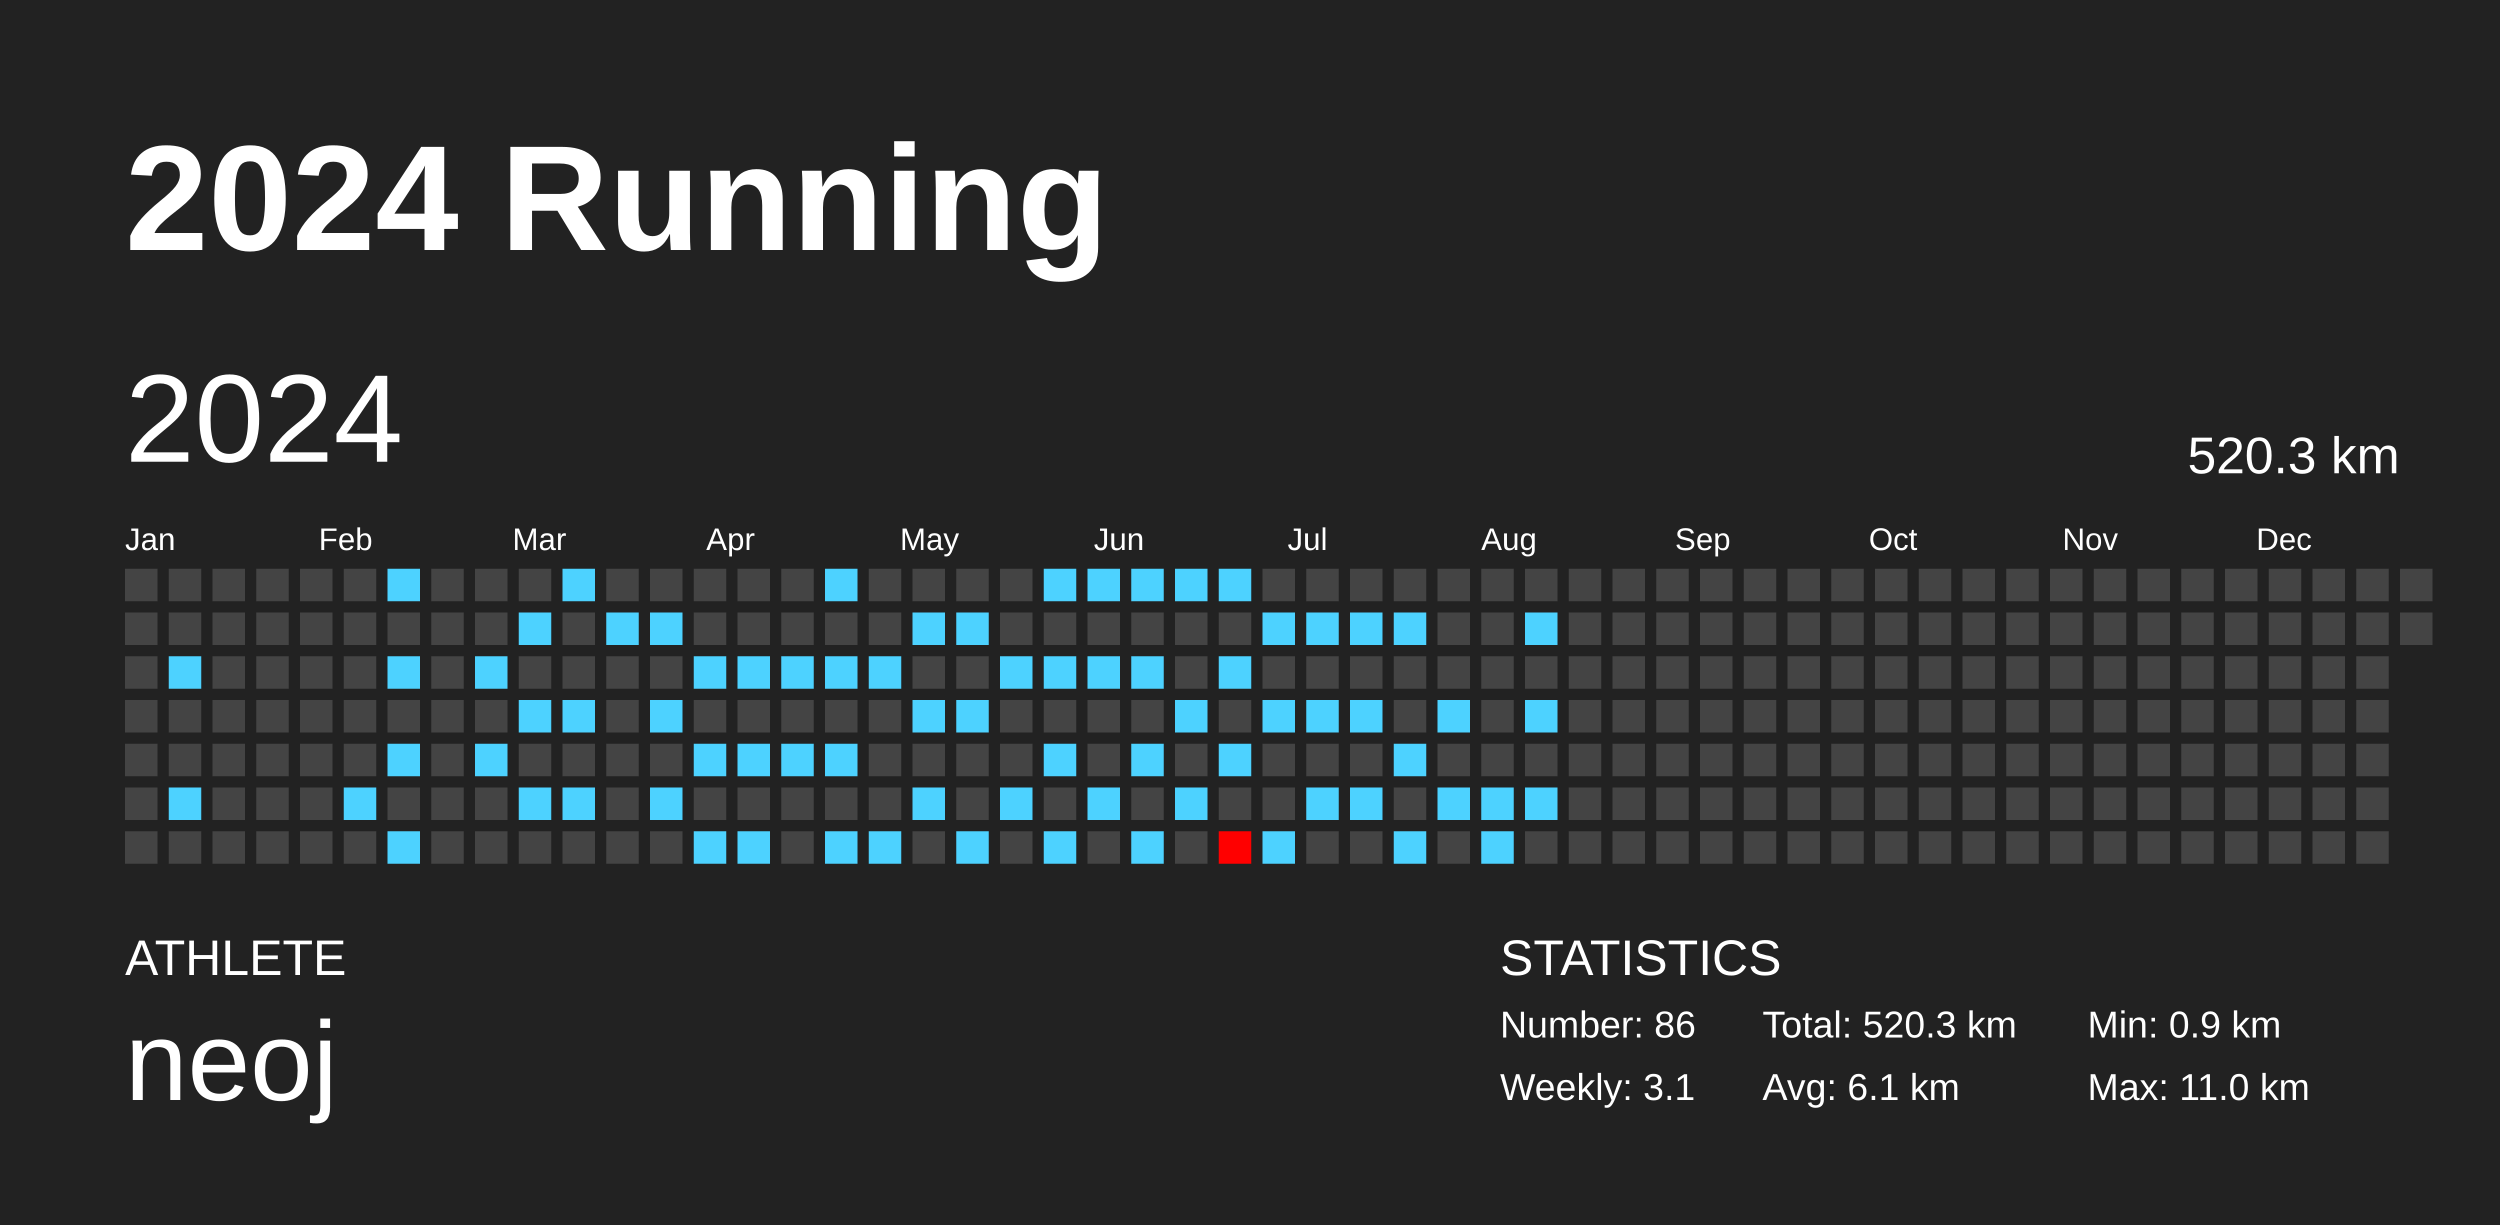
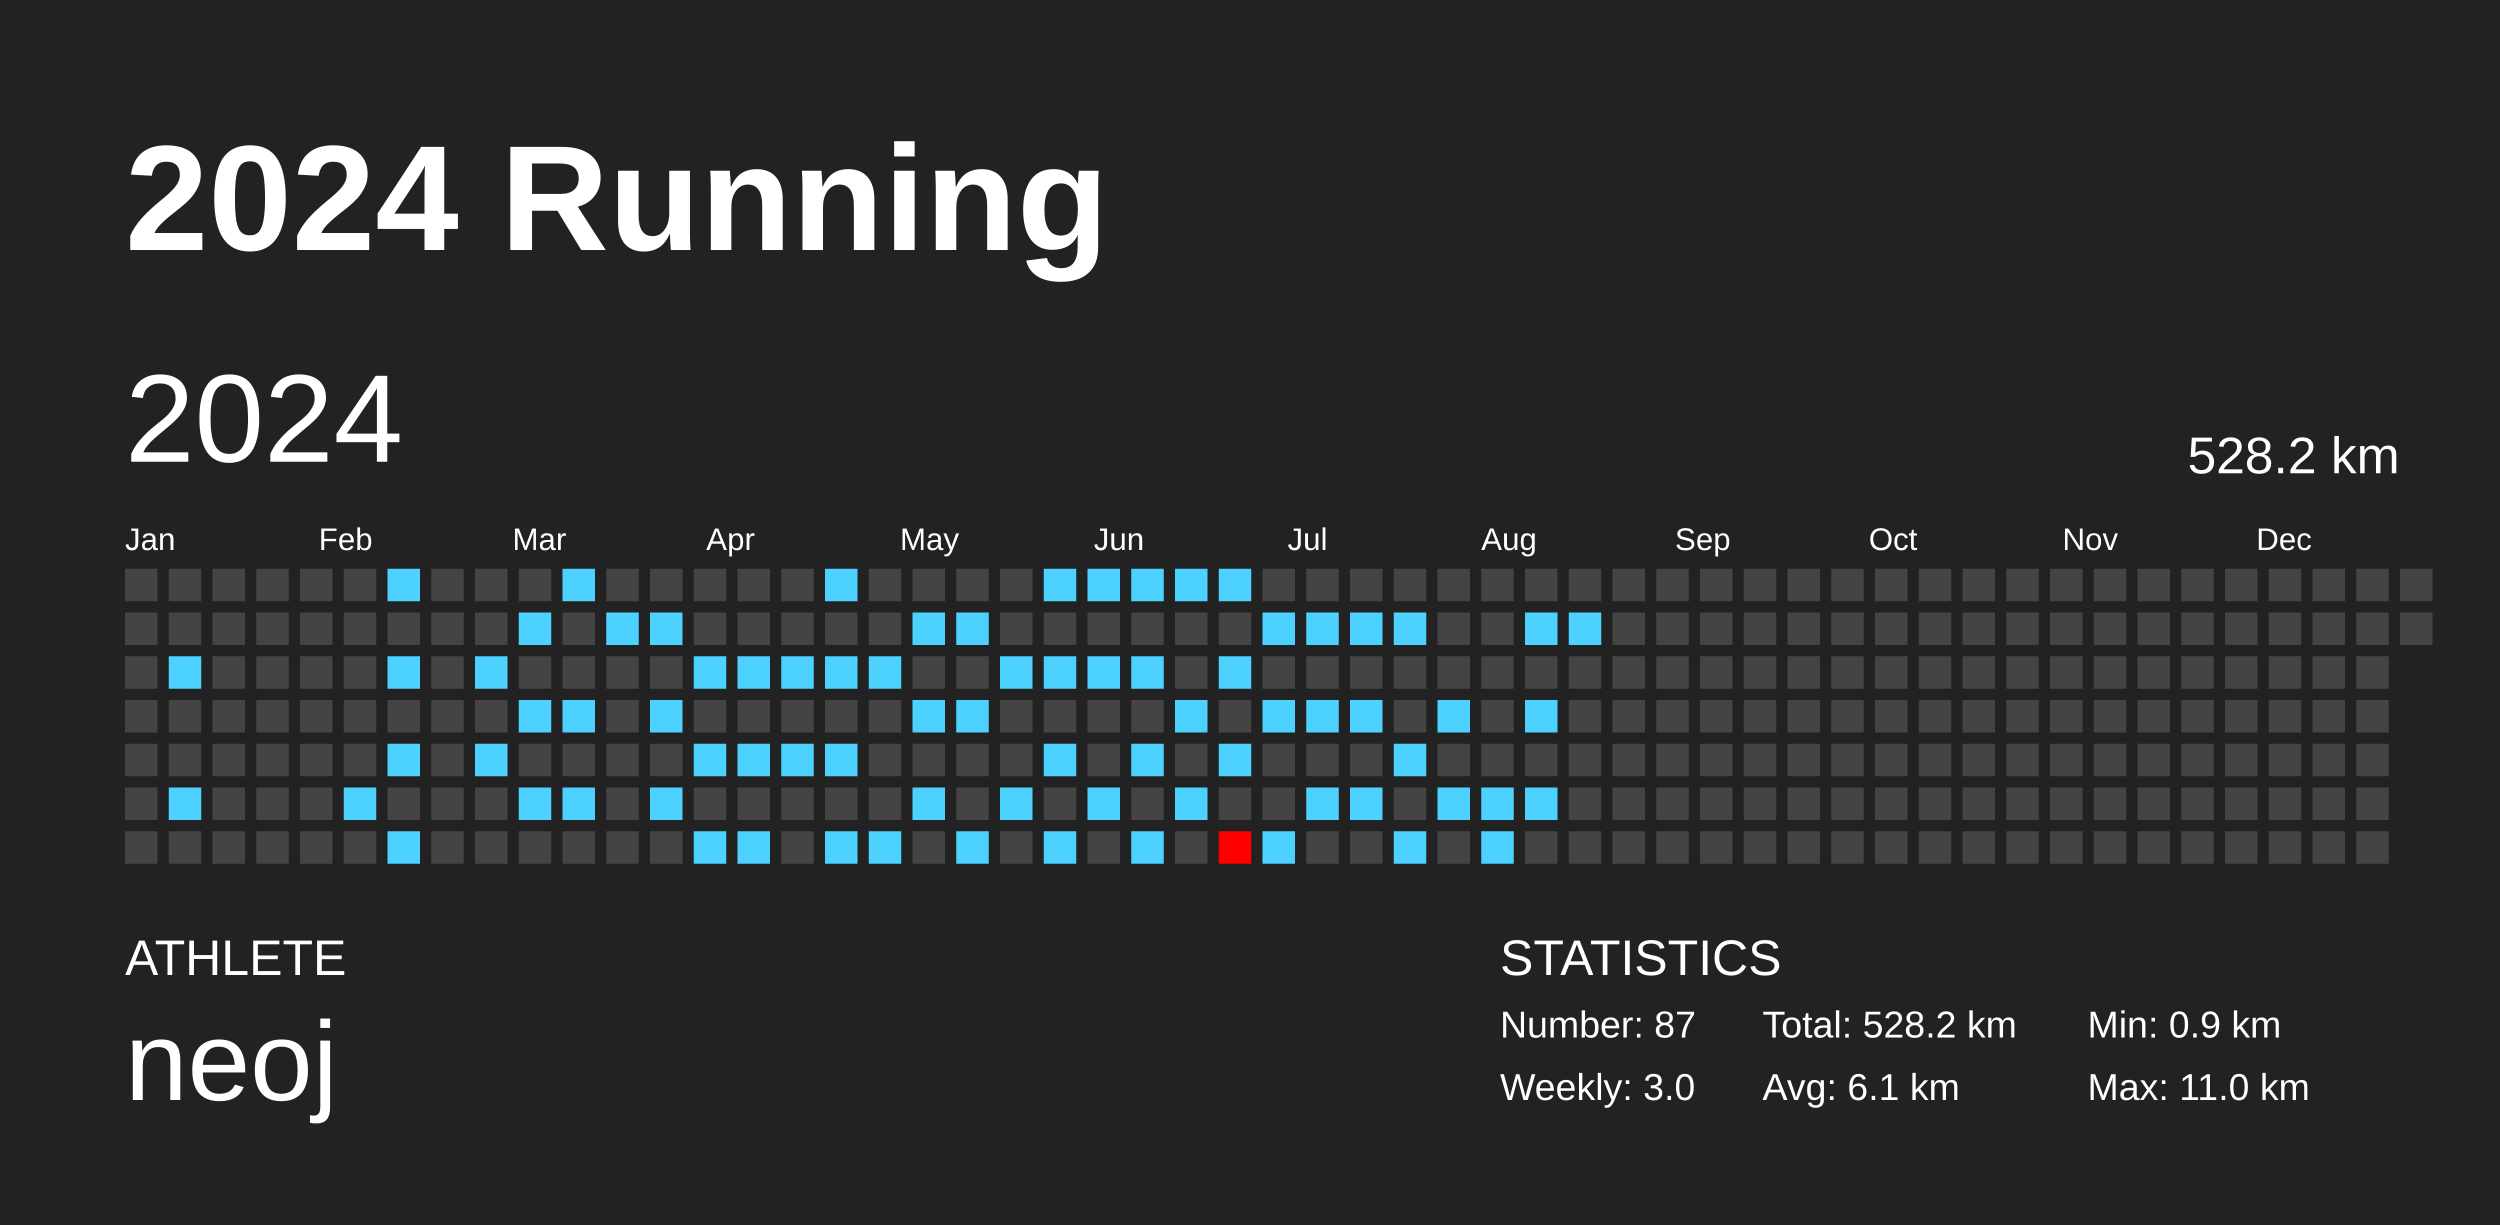
<svg xmlns="http://www.w3.org/2000/svg" baseProfile="full" height="98mm" version="1.1" viewBox="0,0,200,98" width="200mm">
  <defs />
  <rect fill="#222222" height="98" width="200" x="0" y="0" />
  <text fill="#FFFFFF" style="font-size:12px; font-family:Arial; font-weight:bold;" x="10" y="20">2024 Running</text>
  <text fill="#FFFFFF" style="font-size:4px; font-family:Arial" x="10" y="78">ATHLETE</text>
  <text fill="#FFFFFF" style="font-size:9px; font-family:Arial" x="10" y="88">neoj</text>
  <text fill="#FFFFFF" style="font-size:4px; font-family:Arial" x="120" y="78">STATISTICS</text>
-   <text fill="#FFFFFF" style="font-size:3px; font-family:Arial" x="120" y="83">Number: 86</text>
-   <text fill="#FFFFFF" style="font-size:3px; font-family:Arial" x="120" y="88">Weekly: 3.1</text>
-   <text fill="#FFFFFF" style="font-size:3px; font-family:Arial" x="141" y="83">Total: 520.3 km</text>
+   <text fill="#FFFFFF" style="font-size:3px; font-family:Arial" x="120" y="83">Number: 87</text>
+   <text fill="#FFFFFF" style="font-size:3px; font-family:Arial" x="120" y="88">Weekly: 3.0</text>
+   <text fill="#FFFFFF" style="font-size:3px; font-family:Arial" x="141" y="83">Total: 528.2 km</text>
  <text fill="#FFFFFF" style="font-size:3px; font-family:Arial" x="141" y="88">Avg: 6.1 km</text>
  <text fill="#FFFFFF" style="font-size:3px; font-family:Arial" x="167" y="83">Min: 0.9 km</text>
  <text fill="#FFFFFF" style="font-size:3px; font-family:Arial" x="167" y="88">Max: 11.0 km</text>
  <text dominant-baseline="hanging" fill="#FFFFFF" style="font-size:10.0px; font-family:Arial;" x="10" y="30">2024</text>
-   <text dominant-baseline="hanging" fill="#FFFFFF" style="font-size:4.125px; font-family:Arial;" x="175" y="35">520.3 km</text>
+   <text dominant-baseline="hanging" fill="#FFFFFF" style="font-size:4.125px; font-family:Arial;" x="175" y="35">528.2 km</text>
  <text fill="#FFFFFF" style="font-size:2.5px; font-family:Arial" x="10.0" y="44">Jan</text>
  <text fill="#FFFFFF" style="font-size:2.5px; font-family:Arial" x="25.5" y="44">Feb</text>
  <text fill="#FFFFFF" style="font-size:2.5px; font-family:Arial" x="41.0" y="44">Mar</text>
  <text fill="#FFFFFF" style="font-size:2.5px; font-family:Arial" x="56.5" y="44">Apr</text>
  <text fill="#FFFFFF" style="font-size:2.5px; font-family:Arial" x="72.0" y="44">May</text>
  <text fill="#FFFFFF" style="font-size:2.5px; font-family:Arial" x="87.5" y="44">Jun</text>
  <text fill="#FFFFFF" style="font-size:2.5px; font-family:Arial" x="103.0" y="44">Jul</text>
  <text fill="#FFFFFF" style="font-size:2.5px; font-family:Arial" x="118.5" y="44">Aug</text>
  <text fill="#FFFFFF" style="font-size:2.5px; font-family:Arial" x="134.0" y="44">Sep</text>
  <text fill="#FFFFFF" style="font-size:2.5px; font-family:Arial" x="149.5" y="44">Oct</text>
  <text fill="#FFFFFF" style="font-size:2.5px; font-family:Arial" x="165.0" y="44">Nov</text>
  <text fill="#FFFFFF" style="font-size:2.5px; font-family:Arial" x="180.5" y="44">Dec</text>
  <rect fill="#444444" height="2.6" width="2.6" x="10.0" y="45.5" />
  <rect fill="#444444" height="2.6" width="2.6" x="10.0" y="49.0" />
  <rect fill="#444444" height="2.6" width="2.6" x="10.0" y="52.5" />
  <rect fill="#444444" height="2.6" width="2.6" x="10.0" y="56.0" />
  <rect fill="#444444" height="2.6" width="2.6" x="10.0" y="59.5" />
  <rect fill="#444444" height="2.6" width="2.6" x="10.0" y="63.0" />
  <rect fill="#444444" height="2.6" width="2.6" x="10.0" y="66.5" />
  <rect fill="#444444" height="2.6" width="2.6" x="13.5" y="45.5" />
  <rect fill="#444444" height="2.6" width="2.6" x="13.5" y="49.0" />
  <rect fill="#4dd2ff" height="2.6" width="2.6" x="13.5" y="52.5" />
  <rect fill="#444444" height="2.6" width="2.6" x="13.5" y="56.0" />
  <rect fill="#444444" height="2.6" width="2.6" x="13.5" y="59.5" />
  <rect fill="#4dd2ff" height="2.6" width="2.6" x="13.5" y="63.0" />
  <rect fill="#444444" height="2.6" width="2.6" x="13.5" y="66.5" />
  <rect fill="#444444" height="2.6" width="2.6" x="17.0" y="45.5" />
  <rect fill="#444444" height="2.6" width="2.6" x="17.0" y="49.0" />
  <rect fill="#444444" height="2.6" width="2.6" x="17.0" y="52.5" />
  <rect fill="#444444" height="2.6" width="2.6" x="17.0" y="56.0" />
  <rect fill="#444444" height="2.6" width="2.6" x="17.0" y="59.5" />
  <rect fill="#444444" height="2.6" width="2.6" x="17.0" y="63.0" />
  <rect fill="#444444" height="2.6" width="2.6" x="17.0" y="66.5" />
  <rect fill="#444444" height="2.6" width="2.6" x="20.5" y="45.5" />
  <rect fill="#444444" height="2.6" width="2.6" x="20.5" y="49.0" />
  <rect fill="#444444" height="2.6" width="2.6" x="20.5" y="52.5" />
  <rect fill="#444444" height="2.6" width="2.6" x="20.5" y="56.0" />
  <rect fill="#444444" height="2.6" width="2.6" x="20.5" y="59.5" />
  <rect fill="#444444" height="2.6" width="2.6" x="20.5" y="63.0" />
  <rect fill="#444444" height="2.6" width="2.6" x="20.5" y="66.5" />
  <rect fill="#444444" height="2.6" width="2.6" x="24.0" y="45.5" />
  <rect fill="#444444" height="2.6" width="2.6" x="24.0" y="49.0" />
  <rect fill="#444444" height="2.6" width="2.6" x="24.0" y="52.5" />
  <rect fill="#444444" height="2.6" width="2.6" x="24.0" y="56.0" />
  <rect fill="#444444" height="2.6" width="2.6" x="24.0" y="59.5" />
  <rect fill="#444444" height="2.6" width="2.6" x="24.0" y="63.0" />
  <rect fill="#444444" height="2.6" width="2.6" x="24.0" y="66.5" />
  <rect fill="#444444" height="2.6" width="2.6" x="27.5" y="45.5" />
  <rect fill="#444444" height="2.6" width="2.6" x="27.5" y="49.0" />
  <rect fill="#444444" height="2.6" width="2.6" x="27.5" y="52.5" />
  <rect fill="#444444" height="2.6" width="2.6" x="27.5" y="56.0" />
  <rect fill="#444444" height="2.6" width="2.6" x="27.5" y="59.5" />
  <rect fill="#4dd2ff" height="2.6" width="2.6" x="27.5" y="63.0" />
  <rect fill="#444444" height="2.6" width="2.6" x="27.5" y="66.5" />
  <rect fill="#4dd2ff" height="2.6" width="2.6" x="31.0" y="45.5" />
  <rect fill="#444444" height="2.6" width="2.6" x="31.0" y="49.0" />
  <rect fill="#4dd2ff" height="2.6" width="2.6" x="31.0" y="52.5" />
  <rect fill="#444444" height="2.6" width="2.6" x="31.0" y="56.0" />
  <rect fill="#4dd2ff" height="2.6" width="2.6" x="31.0" y="59.5" />
  <rect fill="#444444" height="2.6" width="2.6" x="31.0" y="63.0" />
  <rect fill="#4dd2ff" height="2.6" width="2.6" x="31.0" y="66.5" />
  <rect fill="#444444" height="2.6" width="2.6" x="34.5" y="45.5" />
  <rect fill="#444444" height="2.6" width="2.6" x="34.5" y="49.0" />
  <rect fill="#444444" height="2.6" width="2.6" x="34.5" y="52.5" />
  <rect fill="#444444" height="2.6" width="2.6" x="34.5" y="56.0" />
  <rect fill="#444444" height="2.6" width="2.6" x="34.5" y="59.5" />
  <rect fill="#444444" height="2.6" width="2.6" x="34.5" y="63.0" />
  <rect fill="#444444" height="2.6" width="2.6" x="34.5" y="66.5" />
  <rect fill="#444444" height="2.6" width="2.6" x="38.0" y="45.5" />
  <rect fill="#444444" height="2.6" width="2.6" x="38.0" y="49.0" />
  <rect fill="#4dd2ff" height="2.6" width="2.6" x="38.0" y="52.5" />
  <rect fill="#444444" height="2.6" width="2.6" x="38.0" y="56.0" />
  <rect fill="#4dd2ff" height="2.6" width="2.6" x="38.0" y="59.5" />
  <rect fill="#444444" height="2.6" width="2.6" x="38.0" y="63.0" />
  <rect fill="#444444" height="2.6" width="2.6" x="38.0" y="66.5" />
  <rect fill="#444444" height="2.6" width="2.6" x="41.5" y="45.5" />
  <rect fill="#4dd2ff" height="2.6" width="2.6" x="41.5" y="49.0" />
  <rect fill="#444444" height="2.6" width="2.6" x="41.5" y="52.5" />
  <rect fill="#4dd2ff" height="2.6" width="2.6" x="41.5" y="56.0" />
  <rect fill="#444444" height="2.6" width="2.6" x="41.5" y="59.5" />
  <rect fill="#4dd2ff" height="2.6" width="2.6" x="41.5" y="63.0" />
  <rect fill="#444444" height="2.6" width="2.6" x="41.5" y="66.5" />
  <rect fill="#4dd2ff" height="2.6" width="2.6" x="45.0" y="45.5" />
  <rect fill="#444444" height="2.6" width="2.6" x="45.0" y="49.0" />
  <rect fill="#444444" height="2.6" width="2.6" x="45.0" y="52.5" />
  <rect fill="#4dd2ff" height="2.6" width="2.6" x="45.0" y="56.0" />
  <rect fill="#444444" height="2.6" width="2.6" x="45.0" y="59.5" />
  <rect fill="#4dd2ff" height="2.6" width="2.6" x="45.0" y="63.0" />
  <rect fill="#444444" height="2.6" width="2.6" x="45.0" y="66.5" />
  <rect fill="#444444" height="2.6" width="2.6" x="48.5" y="45.5" />
  <rect fill="#4dd2ff" height="2.6" width="2.6" x="48.5" y="49.0" />
  <rect fill="#444444" height="2.6" width="2.6" x="48.5" y="52.5" />
  <rect fill="#444444" height="2.6" width="2.6" x="48.5" y="56.0" />
  <rect fill="#444444" height="2.6" width="2.6" x="48.5" y="59.5" />
  <rect fill="#444444" height="2.6" width="2.6" x="48.5" y="63.0" />
  <rect fill="#444444" height="2.6" width="2.6" x="48.5" y="66.5" />
  <rect fill="#444444" height="2.6" width="2.6" x="52.0" y="45.5" />
  <rect fill="#4dd2ff" height="2.6" width="2.6" x="52.0" y="49.0" />
  <rect fill="#444444" height="2.6" width="2.6" x="52.0" y="52.5" />
  <rect fill="#4dd2ff" height="2.6" width="2.6" x="52.0" y="56.0" />
  <rect fill="#444444" height="2.6" width="2.6" x="52.0" y="59.5" />
  <rect fill="#4dd2ff" height="2.6" width="2.6" x="52.0" y="63.0" />
  <rect fill="#444444" height="2.6" width="2.6" x="52.0" y="66.5" />
  <rect fill="#444444" height="2.6" width="2.6" x="55.5" y="45.5" />
  <rect fill="#444444" height="2.6" width="2.6" x="55.5" y="49.0" />
  <rect fill="#4dd2ff" height="2.6" width="2.6" x="55.5" y="52.5" />
  <rect fill="#444444" height="2.6" width="2.6" x="55.5" y="56.0" />
  <rect fill="#4dd2ff" height="2.6" width="2.6" x="55.5" y="59.5" />
  <rect fill="#444444" height="2.6" width="2.6" x="55.5" y="63.0" />
  <rect fill="#4dd2ff" height="2.6" width="2.6" x="55.5" y="66.5" />
  <rect fill="#444444" height="2.6" width="2.6" x="59.0" y="45.5" />
  <rect fill="#444444" height="2.6" width="2.6" x="59.0" y="49.0" />
  <rect fill="#4dd2ff" height="2.6" width="2.6" x="59.0" y="52.5" />
  <rect fill="#444444" height="2.6" width="2.6" x="59.0" y="56.0" />
  <rect fill="#4dd2ff" height="2.6" width="2.6" x="59.0" y="59.5" />
  <rect fill="#444444" height="2.6" width="2.6" x="59.0" y="63.0" />
  <rect fill="#4dd2ff" height="2.6" width="2.6" x="59.0" y="66.5" />
  <rect fill="#444444" height="2.6" width="2.6" x="62.5" y="45.5" />
  <rect fill="#444444" height="2.6" width="2.6" x="62.5" y="49.0" />
  <rect fill="#4dd2ff" height="2.6" width="2.6" x="62.5" y="52.5" />
  <rect fill="#444444" height="2.6" width="2.6" x="62.5" y="56.0" />
  <rect fill="#4dd2ff" height="2.6" width="2.6" x="62.5" y="59.5" />
  <rect fill="#444444" height="2.6" width="2.6" x="62.5" y="63.0" />
  <rect fill="#444444" height="2.6" width="2.6" x="62.5" y="66.5" />
  <rect fill="#4dd2ff" height="2.6" width="2.6" x="66.0" y="45.5" />
  <rect fill="#444444" height="2.6" width="2.6" x="66.0" y="49.0" />
  <rect fill="#4dd2ff" height="2.6" width="2.6" x="66.0" y="52.5" />
  <rect fill="#444444" height="2.6" width="2.6" x="66.0" y="56.0" />
  <rect fill="#4dd2ff" height="2.6" width="2.6" x="66.0" y="59.5" />
  <rect fill="#444444" height="2.6" width="2.6" x="66.0" y="63.0" />
  <rect fill="#4dd2ff" height="2.6" width="2.6" x="66.0" y="66.5" />
  <rect fill="#444444" height="2.6" width="2.6" x="69.5" y="45.5" />
  <rect fill="#444444" height="2.6" width="2.6" x="69.5" y="49.0" />
  <rect fill="#4dd2ff" height="2.6" width="2.6" x="69.5" y="52.5" />
  <rect fill="#444444" height="2.6" width="2.6" x="69.5" y="56.0" />
  <rect fill="#444444" height="2.6" width="2.6" x="69.5" y="59.5" />
  <rect fill="#444444" height="2.6" width="2.6" x="69.5" y="63.0" />
  <rect fill="#4dd2ff" height="2.6" width="2.6" x="69.5" y="66.5" />
  <rect fill="#444444" height="2.6" width="2.6" x="73.0" y="45.5" />
  <rect fill="#4dd2ff" height="2.6" width="2.6" x="73.0" y="49.0" />
  <rect fill="#444444" height="2.6" width="2.6" x="73.0" y="52.5" />
  <rect fill="#4dd2ff" height="2.6" width="2.6" x="73.0" y="56.0" />
  <rect fill="#444444" height="2.6" width="2.6" x="73.0" y="59.5" />
  <rect fill="#4dd2ff" height="2.6" width="2.6" x="73.0" y="63.0" />
  <rect fill="#444444" height="2.6" width="2.6" x="73.0" y="66.5" />
  <rect fill="#444444" height="2.6" width="2.6" x="76.5" y="45.5" />
  <rect fill="#4dd2ff" height="2.6" width="2.6" x="76.5" y="49.0" />
  <rect fill="#444444" height="2.6" width="2.6" x="76.5" y="52.5" />
  <rect fill="#4dd2ff" height="2.6" width="2.6" x="76.5" y="56.0" />
  <rect fill="#444444" height="2.6" width="2.6" x="76.5" y="59.5" />
  <rect fill="#444444" height="2.6" width="2.6" x="76.5" y="63.0" />
  <rect fill="#4dd2ff" height="2.6" width="2.6" x="76.5" y="66.5" />
  <rect fill="#444444" height="2.6" width="2.6" x="80.0" y="45.5" />
  <rect fill="#444444" height="2.6" width="2.6" x="80.0" y="49.0" />
  <rect fill="#4dd2ff" height="2.6" width="2.6" x="80.0" y="52.5" />
  <rect fill="#444444" height="2.6" width="2.6" x="80.0" y="56.0" />
  <rect fill="#444444" height="2.6" width="2.6" x="80.0" y="59.5" />
  <rect fill="#4dd2ff" height="2.6" width="2.6" x="80.0" y="63.0" />
  <rect fill="#444444" height="2.6" width="2.6" x="80.0" y="66.5" />
  <rect fill="#4dd2ff" height="2.6" width="2.6" x="83.5" y="45.5" />
  <rect fill="#444444" height="2.6" width="2.6" x="83.5" y="49.0" />
  <rect fill="#4dd2ff" height="2.6" width="2.6" x="83.5" y="52.5" />
  <rect fill="#444444" height="2.6" width="2.6" x="83.5" y="56.0" />
  <rect fill="#4dd2ff" height="2.6" width="2.6" x="83.5" y="59.5" />
  <rect fill="#444444" height="2.6" width="2.6" x="83.5" y="63.0" />
  <rect fill="#4dd2ff" height="2.6" width="2.6" x="83.5" y="66.5" />
  <rect fill="#4dd2ff" height="2.6" width="2.6" x="87.0" y="45.5" />
  <rect fill="#444444" height="2.6" width="2.6" x="87.0" y="49.0" />
  <rect fill="#4dd2ff" height="2.6" width="2.6" x="87.0" y="52.5" />
  <rect fill="#444444" height="2.6" width="2.6" x="87.0" y="56.0" />
  <rect fill="#444444" height="2.6" width="2.6" x="87.0" y="59.5" />
  <rect fill="#4dd2ff" height="2.6" width="2.6" x="87.0" y="63.0" />
  <rect fill="#444444" height="2.6" width="2.6" x="87.0" y="66.5" />
  <rect fill="#4dd2ff" height="2.6" width="2.6" x="90.5" y="45.5" />
  <rect fill="#444444" height="2.6" width="2.6" x="90.5" y="49.0" />
  <rect fill="#4dd2ff" height="2.6" width="2.6" x="90.5" y="52.5" />
  <rect fill="#444444" height="2.6" width="2.6" x="90.5" y="56.0" />
  <rect fill="#4dd2ff" height="2.6" width="2.6" x="90.5" y="59.5" />
  <rect fill="#444444" height="2.6" width="2.6" x="90.5" y="63.0" />
  <rect fill="#4dd2ff" height="2.6" width="2.6" x="90.5" y="66.5" />
  <rect fill="#4dd2ff" height="2.6" width="2.6" x="94.0" y="45.5" />
  <rect fill="#444444" height="2.6" width="2.6" x="94.0" y="49.0" />
  <rect fill="#444444" height="2.6" width="2.6" x="94.0" y="52.5" />
  <rect fill="#4dd2ff" height="2.6" width="2.6" x="94.0" y="56.0" />
  <rect fill="#444444" height="2.6" width="2.6" x="94.0" y="59.5" />
  <rect fill="#4dd2ff" height="2.6" width="2.6" x="94.0" y="63.0" />
  <rect fill="#444444" height="2.6" width="2.6" x="94.0" y="66.5" />
  <rect fill="#4dd2ff" height="2.6" width="2.6" x="97.5" y="45.5" />
  <rect fill="#444444" height="2.6" width="2.6" x="97.5" y="49.0" />
  <rect fill="#4dd2ff" height="2.6" width="2.6" x="97.5" y="52.5" />
  <rect fill="#444444" height="2.6" width="2.6" x="97.5" y="56.0" />
  <rect fill="#4dd2ff" height="2.6" width="2.6" x="97.5" y="59.5" />
  <rect fill="#444444" height="2.6" width="2.6" x="97.5" y="63.0" />
  <rect fill="#ff0000" height="2.6" width="2.6" x="97.5" y="66.5" />
  <rect fill="#444444" height="2.6" width="2.6" x="101.0" y="45.5" />
  <rect fill="#4dd2ff" height="2.6" width="2.6" x="101.0" y="49.0" />
  <rect fill="#444444" height="2.6" width="2.6" x="101.0" y="52.5" />
  <rect fill="#4dd2ff" height="2.6" width="2.6" x="101.0" y="56.0" />
  <rect fill="#444444" height="2.6" width="2.6" x="101.0" y="59.5" />
  <rect fill="#444444" height="2.6" width="2.6" x="101.0" y="63.0" />
  <rect fill="#4dd2ff" height="2.6" width="2.6" x="101.0" y="66.5" />
  <rect fill="#444444" height="2.6" width="2.6" x="104.5" y="45.5" />
  <rect fill="#4dd2ff" height="2.6" width="2.6" x="104.5" y="49.0" />
  <rect fill="#444444" height="2.6" width="2.6" x="104.5" y="52.5" />
  <rect fill="#4dd2ff" height="2.6" width="2.6" x="104.5" y="56.0" />
  <rect fill="#444444" height="2.6" width="2.6" x="104.5" y="59.5" />
  <rect fill="#4dd2ff" height="2.6" width="2.6" x="104.5" y="63.0" />
  <rect fill="#444444" height="2.6" width="2.6" x="104.5" y="66.5" />
  <rect fill="#444444" height="2.6" width="2.6" x="108.0" y="45.5" />
  <rect fill="#4dd2ff" height="2.6" width="2.6" x="108.0" y="49.0" />
  <rect fill="#444444" height="2.6" width="2.6" x="108.0" y="52.5" />
  <rect fill="#4dd2ff" height="2.6" width="2.6" x="108.0" y="56.0" />
  <rect fill="#444444" height="2.6" width="2.6" x="108.0" y="59.5" />
  <rect fill="#4dd2ff" height="2.6" width="2.6" x="108.0" y="63.0" />
  <rect fill="#444444" height="2.6" width="2.6" x="108.0" y="66.5" />
  <rect fill="#444444" height="2.6" width="2.6" x="111.5" y="45.5" />
  <rect fill="#4dd2ff" height="2.6" width="2.6" x="111.5" y="49.0" />
  <rect fill="#444444" height="2.6" width="2.6" x="111.5" y="52.5" />
  <rect fill="#444444" height="2.6" width="2.6" x="111.5" y="56.0" />
  <rect fill="#4dd2ff" height="2.6" width="2.6" x="111.5" y="59.5" />
  <rect fill="#444444" height="2.6" width="2.6" x="111.5" y="63.0" />
  <rect fill="#4dd2ff" height="2.6" width="2.6" x="111.5" y="66.5" />
  <rect fill="#444444" height="2.6" width="2.6" x="115.0" y="45.5" />
  <rect fill="#444444" height="2.6" width="2.6" x="115.0" y="49.0" />
  <rect fill="#444444" height="2.6" width="2.6" x="115.0" y="52.5" />
  <rect fill="#4dd2ff" height="2.6" width="2.6" x="115.0" y="56.0" />
  <rect fill="#444444" height="2.6" width="2.6" x="115.0" y="59.5" />
  <rect fill="#4dd2ff" height="2.6" width="2.6" x="115.0" y="63.0" />
  <rect fill="#444444" height="2.6" width="2.6" x="115.0" y="66.5" />
  <rect fill="#444444" height="2.6" width="2.6" x="118.5" y="45.5" />
  <rect fill="#444444" height="2.6" width="2.6" x="118.5" y="49.0" />
  <rect fill="#444444" height="2.6" width="2.6" x="118.5" y="52.5" />
  <rect fill="#444444" height="2.6" width="2.6" x="118.5" y="56.0" />
  <rect fill="#444444" height="2.6" width="2.6" x="118.5" y="59.5" />
  <rect fill="#4dd2ff" height="2.6" width="2.6" x="118.5" y="63.0" />
  <rect fill="#4dd2ff" height="2.6" width="2.6" x="118.5" y="66.5" />
  <rect fill="#444444" height="2.6" width="2.6" x="122.0" y="45.5" />
  <rect fill="#4dd2ff" height="2.6" width="2.6" x="122.0" y="49.0" />
  <rect fill="#444444" height="2.6" width="2.6" x="122.0" y="52.5" />
  <rect fill="#4dd2ff" height="2.6" width="2.6" x="122.0" y="56.0" />
  <rect fill="#444444" height="2.6" width="2.6" x="122.0" y="59.5" />
  <rect fill="#4dd2ff" height="2.6" width="2.6" x="122.0" y="63.0" />
  <rect fill="#444444" height="2.6" width="2.6" x="122.0" y="66.5" />
  <rect fill="#444444" height="2.6" width="2.6" x="125.5" y="45.5" />
-   <rect fill="#444444" height="2.6" width="2.6" x="125.5" y="49.0" />
+   <rect fill="#4dd2ff" height="2.6" width="2.6" x="125.5" y="49.0" />
  <rect fill="#444444" height="2.6" width="2.6" x="125.5" y="52.5" />
  <rect fill="#444444" height="2.6" width="2.6" x="125.5" y="56.0" />
  <rect fill="#444444" height="2.6" width="2.6" x="125.5" y="59.5" />
  <rect fill="#444444" height="2.6" width="2.6" x="125.5" y="63.0" />
  <rect fill="#444444" height="2.6" width="2.6" x="125.5" y="66.5" />
  <rect fill="#444444" height="2.6" width="2.6" x="129.0" y="45.5" />
  <rect fill="#444444" height="2.6" width="2.6" x="129.0" y="49.0" />
  <rect fill="#444444" height="2.6" width="2.6" x="129.0" y="52.5" />
  <rect fill="#444444" height="2.6" width="2.6" x="129.0" y="56.0" />
  <rect fill="#444444" height="2.6" width="2.6" x="129.0" y="59.5" />
  <rect fill="#444444" height="2.6" width="2.6" x="129.0" y="63.0" />
  <rect fill="#444444" height="2.6" width="2.6" x="129.0" y="66.5" />
  <rect fill="#444444" height="2.6" width="2.6" x="132.5" y="45.5" />
  <rect fill="#444444" height="2.6" width="2.6" x="132.5" y="49.0" />
  <rect fill="#444444" height="2.6" width="2.6" x="132.5" y="52.5" />
  <rect fill="#444444" height="2.6" width="2.6" x="132.5" y="56.0" />
  <rect fill="#444444" height="2.6" width="2.6" x="132.5" y="59.5" />
  <rect fill="#444444" height="2.6" width="2.6" x="132.5" y="63.0" />
  <rect fill="#444444" height="2.6" width="2.6" x="132.5" y="66.5" />
  <rect fill="#444444" height="2.6" width="2.6" x="136.0" y="45.5" />
  <rect fill="#444444" height="2.6" width="2.6" x="136.0" y="49.0" />
  <rect fill="#444444" height="2.6" width="2.6" x="136.0" y="52.5" />
  <rect fill="#444444" height="2.6" width="2.6" x="136.0" y="56.0" />
  <rect fill="#444444" height="2.6" width="2.6" x="136.0" y="59.5" />
  <rect fill="#444444" height="2.6" width="2.6" x="136.0" y="63.0" />
  <rect fill="#444444" height="2.6" width="2.6" x="136.0" y="66.5" />
  <rect fill="#444444" height="2.6" width="2.6" x="139.5" y="45.5" />
  <rect fill="#444444" height="2.6" width="2.6" x="139.5" y="49.0" />
  <rect fill="#444444" height="2.6" width="2.6" x="139.5" y="52.5" />
  <rect fill="#444444" height="2.6" width="2.6" x="139.5" y="56.0" />
  <rect fill="#444444" height="2.6" width="2.6" x="139.5" y="59.5" />
  <rect fill="#444444" height="2.6" width="2.6" x="139.5" y="63.0" />
  <rect fill="#444444" height="2.6" width="2.6" x="139.5" y="66.5" />
  <rect fill="#444444" height="2.6" width="2.6" x="143.0" y="45.5" />
  <rect fill="#444444" height="2.6" width="2.6" x="143.0" y="49.0" />
  <rect fill="#444444" height="2.6" width="2.6" x="143.0" y="52.5" />
  <rect fill="#444444" height="2.6" width="2.6" x="143.0" y="56.0" />
  <rect fill="#444444" height="2.6" width="2.6" x="143.0" y="59.5" />
  <rect fill="#444444" height="2.6" width="2.6" x="143.0" y="63.0" />
  <rect fill="#444444" height="2.6" width="2.6" x="143.0" y="66.5" />
  <rect fill="#444444" height="2.6" width="2.6" x="146.5" y="45.5" />
  <rect fill="#444444" height="2.6" width="2.6" x="146.5" y="49.0" />
  <rect fill="#444444" height="2.6" width="2.6" x="146.5" y="52.5" />
  <rect fill="#444444" height="2.6" width="2.6" x="146.5" y="56.0" />
  <rect fill="#444444" height="2.6" width="2.6" x="146.5" y="59.5" />
  <rect fill="#444444" height="2.6" width="2.6" x="146.5" y="63.0" />
  <rect fill="#444444" height="2.6" width="2.6" x="146.5" y="66.5" />
  <rect fill="#444444" height="2.6" width="2.6" x="150.0" y="45.5" />
  <rect fill="#444444" height="2.6" width="2.6" x="150.0" y="49.0" />
  <rect fill="#444444" height="2.6" width="2.6" x="150.0" y="52.5" />
  <rect fill="#444444" height="2.6" width="2.6" x="150.0" y="56.0" />
  <rect fill="#444444" height="2.6" width="2.6" x="150.0" y="59.5" />
  <rect fill="#444444" height="2.6" width="2.6" x="150.0" y="63.0" />
  <rect fill="#444444" height="2.6" width="2.6" x="150.0" y="66.5" />
  <rect fill="#444444" height="2.6" width="2.6" x="153.5" y="45.5" />
  <rect fill="#444444" height="2.6" width="2.6" x="153.5" y="49.0" />
  <rect fill="#444444" height="2.6" width="2.6" x="153.5" y="52.5" />
  <rect fill="#444444" height="2.6" width="2.6" x="153.5" y="56.0" />
  <rect fill="#444444" height="2.6" width="2.6" x="153.5" y="59.5" />
  <rect fill="#444444" height="2.6" width="2.6" x="153.5" y="63.0" />
  <rect fill="#444444" height="2.6" width="2.6" x="153.5" y="66.5" />
  <rect fill="#444444" height="2.6" width="2.6" x="157.0" y="45.5" />
  <rect fill="#444444" height="2.6" width="2.6" x="157.0" y="49.0" />
  <rect fill="#444444" height="2.6" width="2.6" x="157.0" y="52.5" />
  <rect fill="#444444" height="2.6" width="2.6" x="157.0" y="56.0" />
  <rect fill="#444444" height="2.6" width="2.6" x="157.0" y="59.5" />
  <rect fill="#444444" height="2.6" width="2.6" x="157.0" y="63.0" />
  <rect fill="#444444" height="2.6" width="2.6" x="157.0" y="66.5" />
  <rect fill="#444444" height="2.6" width="2.6" x="160.5" y="45.5" />
  <rect fill="#444444" height="2.6" width="2.6" x="160.5" y="49.0" />
  <rect fill="#444444" height="2.6" width="2.6" x="160.5" y="52.5" />
  <rect fill="#444444" height="2.6" width="2.6" x="160.5" y="56.0" />
  <rect fill="#444444" height="2.6" width="2.6" x="160.5" y="59.5" />
  <rect fill="#444444" height="2.6" width="2.6" x="160.5" y="63.0" />
  <rect fill="#444444" height="2.6" width="2.6" x="160.5" y="66.5" />
  <rect fill="#444444" height="2.6" width="2.6" x="164.0" y="45.5" />
  <rect fill="#444444" height="2.6" width="2.6" x="164.0" y="49.0" />
  <rect fill="#444444" height="2.6" width="2.6" x="164.0" y="52.5" />
  <rect fill="#444444" height="2.6" width="2.6" x="164.0" y="56.0" />
  <rect fill="#444444" height="2.6" width="2.6" x="164.0" y="59.5" />
  <rect fill="#444444" height="2.6" width="2.6" x="164.0" y="63.0" />
  <rect fill="#444444" height="2.6" width="2.6" x="164.0" y="66.5" />
  <rect fill="#444444" height="2.6" width="2.6" x="167.5" y="45.5" />
  <rect fill="#444444" height="2.6" width="2.6" x="167.5" y="49.0" />
  <rect fill="#444444" height="2.6" width="2.6" x="167.5" y="52.5" />
  <rect fill="#444444" height="2.6" width="2.6" x="167.5" y="56.0" />
  <rect fill="#444444" height="2.6" width="2.6" x="167.5" y="59.5" />
  <rect fill="#444444" height="2.6" width="2.6" x="167.5" y="63.0" />
  <rect fill="#444444" height="2.6" width="2.6" x="167.5" y="66.5" />
  <rect fill="#444444" height="2.6" width="2.6" x="171.0" y="45.5" />
  <rect fill="#444444" height="2.6" width="2.6" x="171.0" y="49.0" />
  <rect fill="#444444" height="2.6" width="2.6" x="171.0" y="52.5" />
  <rect fill="#444444" height="2.6" width="2.6" x="171.0" y="56.0" />
  <rect fill="#444444" height="2.6" width="2.6" x="171.0" y="59.5" />
  <rect fill="#444444" height="2.6" width="2.6" x="171.0" y="63.0" />
  <rect fill="#444444" height="2.6" width="2.6" x="171.0" y="66.5" />
  <rect fill="#444444" height="2.6" width="2.6" x="174.5" y="45.5" />
  <rect fill="#444444" height="2.6" width="2.6" x="174.5" y="49.0" />
  <rect fill="#444444" height="2.6" width="2.6" x="174.5" y="52.5" />
  <rect fill="#444444" height="2.6" width="2.6" x="174.5" y="56.0" />
  <rect fill="#444444" height="2.6" width="2.6" x="174.5" y="59.5" />
  <rect fill="#444444" height="2.6" width="2.6" x="174.5" y="63.0" />
  <rect fill="#444444" height="2.6" width="2.6" x="174.5" y="66.5" />
  <rect fill="#444444" height="2.6" width="2.6" x="178.0" y="45.5" />
  <rect fill="#444444" height="2.6" width="2.6" x="178.0" y="49.0" />
  <rect fill="#444444" height="2.6" width="2.6" x="178.0" y="52.5" />
  <rect fill="#444444" height="2.6" width="2.6" x="178.0" y="56.0" />
  <rect fill="#444444" height="2.6" width="2.6" x="178.0" y="59.5" />
  <rect fill="#444444" height="2.6" width="2.6" x="178.0" y="63.0" />
  <rect fill="#444444" height="2.6" width="2.6" x="178.0" y="66.5" />
  <rect fill="#444444" height="2.6" width="2.6" x="181.5" y="45.5" />
  <rect fill="#444444" height="2.6" width="2.6" x="181.5" y="49.0" />
  <rect fill="#444444" height="2.6" width="2.6" x="181.5" y="52.5" />
  <rect fill="#444444" height="2.6" width="2.6" x="181.5" y="56.0" />
  <rect fill="#444444" height="2.6" width="2.6" x="181.5" y="59.5" />
  <rect fill="#444444" height="2.6" width="2.6" x="181.5" y="63.0" />
  <rect fill="#444444" height="2.6" width="2.6" x="181.5" y="66.5" />
  <rect fill="#444444" height="2.6" width="2.6" x="185.0" y="45.5" />
  <rect fill="#444444" height="2.6" width="2.6" x="185.0" y="49.0" />
  <rect fill="#444444" height="2.6" width="2.6" x="185.0" y="52.5" />
  <rect fill="#444444" height="2.6" width="2.6" x="185.0" y="56.0" />
  <rect fill="#444444" height="2.6" width="2.6" x="185.0" y="59.5" />
  <rect fill="#444444" height="2.6" width="2.6" x="185.0" y="63.0" />
  <rect fill="#444444" height="2.6" width="2.6" x="185.0" y="66.5" />
  <rect fill="#444444" height="2.6" width="2.6" x="188.5" y="45.5" />
  <rect fill="#444444" height="2.6" width="2.6" x="188.5" y="49.0" />
  <rect fill="#444444" height="2.6" width="2.6" x="188.5" y="52.5" />
  <rect fill="#444444" height="2.6" width="2.6" x="188.5" y="56.0" />
  <rect fill="#444444" height="2.6" width="2.6" x="188.5" y="59.5" />
  <rect fill="#444444" height="2.6" width="2.6" x="188.5" y="63.0" />
  <rect fill="#444444" height="2.6" width="2.6" x="188.5" y="66.5" />
  <rect fill="#444444" height="2.6" width="2.6" x="192.0" y="45.5" />
  <rect fill="#444444" height="2.6" width="2.6" x="192.0" y="49.0" />
</svg>
